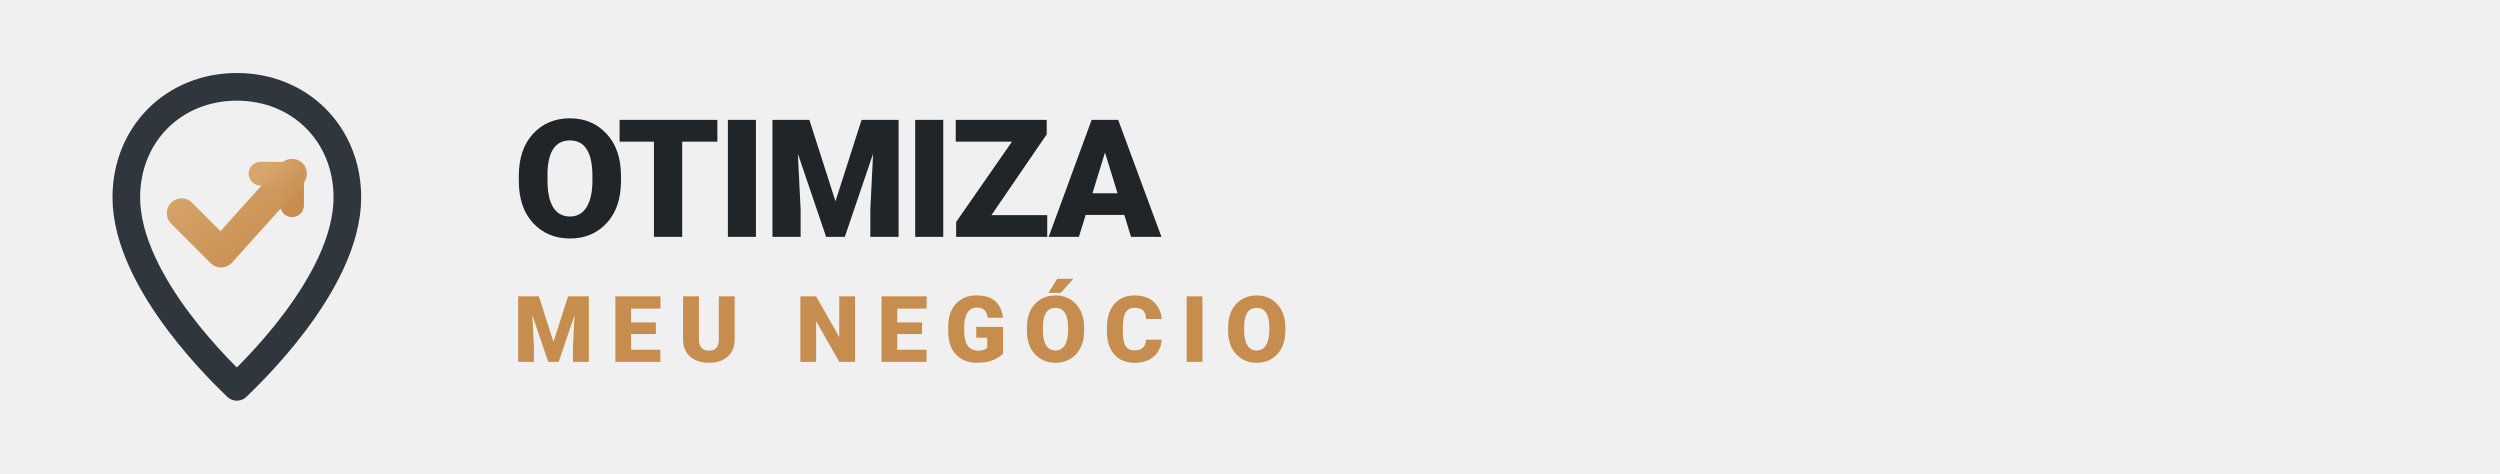
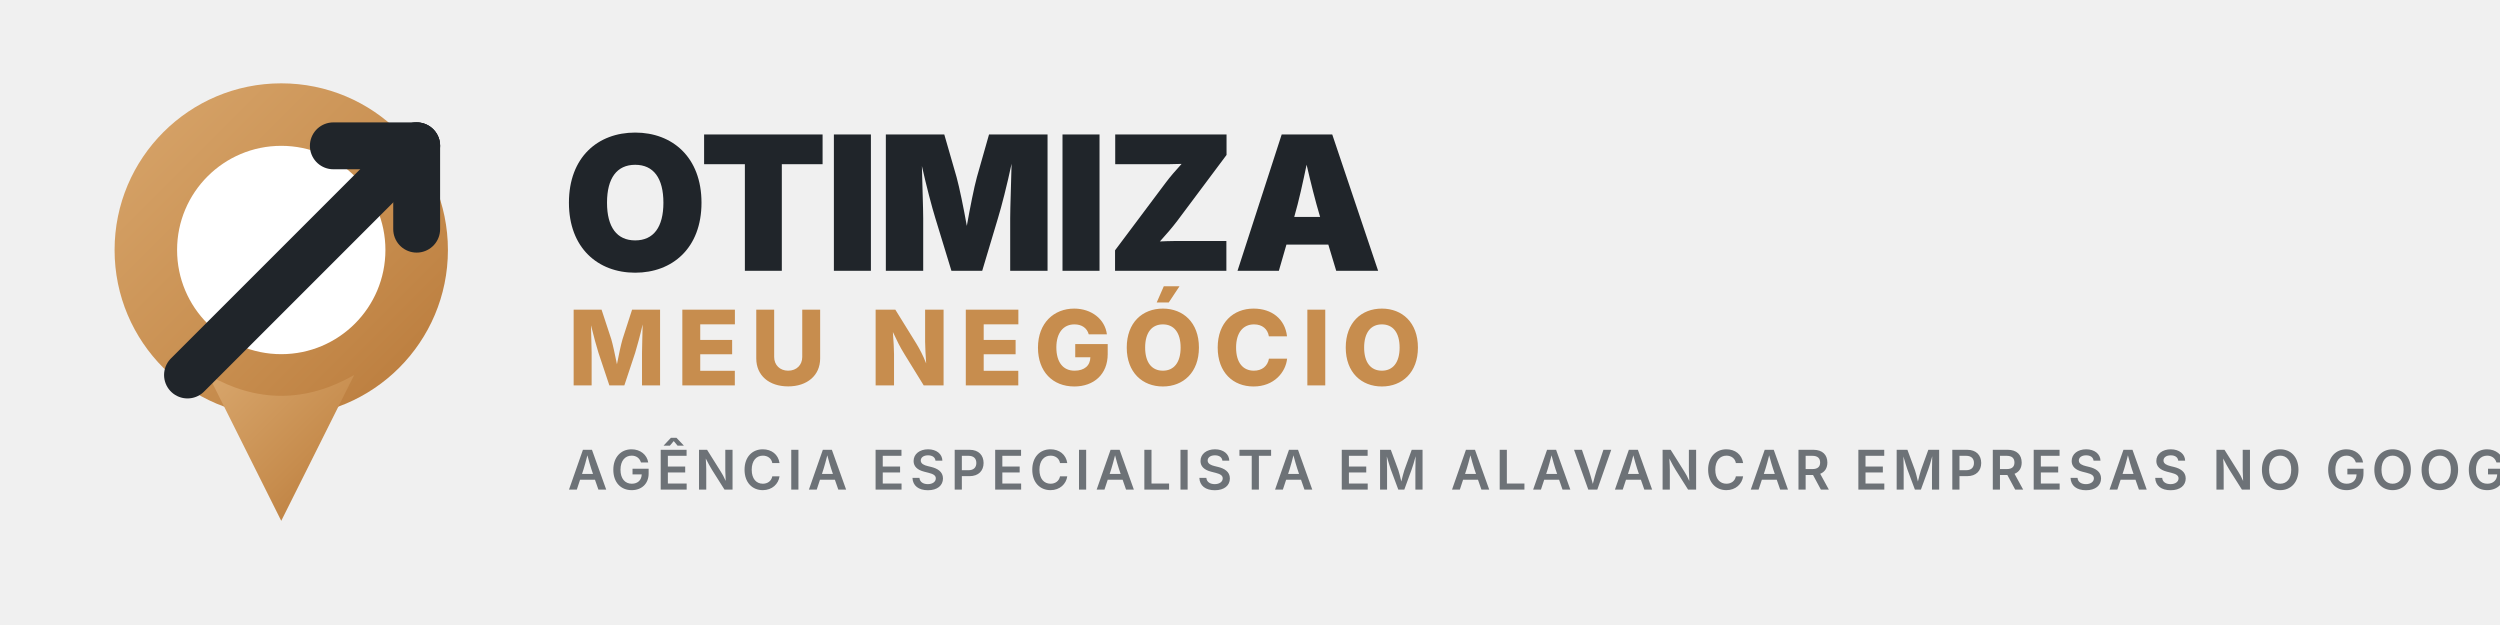
- <svg xmlns="http://www.w3.org/2000/svg" viewBox="0 0 380 72" fill="none">
+ <svg xmlns="http://www.w3.org/2000/svg" viewBox="0 0 480 120" fill="none">
  <defs>
-     <linearGradient id="otmGoldLogo" x1="0%" y1="0%" x2="100%" y2="100%">
+     <linearGradient id="pinGoldLight" x1="0%" y1="0%" x2="100%" y2="100%">
      <stop offset="0%" stop-color="#D8A66C" />
-       <stop offset="100%" stop-color="#C78D4E" />
+       <stop offset="60%" stop-color="#C78D4E" />
+       <stop offset="100%" stop-color="#B8793A" />
    </linearGradient>
  </defs>
-   <g transform="translate(6, 6) scale(0.6)">
-     <path d="M 50 12 C 34 12 22 24 22 40 C 22 62 48 86 50 88 C 52 86 78 62 78 40 C 78 24 66 12 50 12 Z" stroke="#30363D" stroke-width="7" stroke-linejoin="round" fill="none" />
-     <path d="M 36 44 L 46 54 L 64 34" stroke="url(#otmGoldLogo)" stroke-width="7.5" stroke-linecap="round" stroke-linejoin="round" fill="none" />
-     <path d="M 56 34 L 64 34 L 64 42" stroke="url(#otmGoldLogo)" stroke-width="6" stroke-linecap="round" stroke-linejoin="round" fill="none" />
-   </g>
-   <text x="78" y="36" font-family="-apple-system, BlinkMacSystemFont, 'Segoe UI', Roboto, sans-serif" font-weight="900" font-size="25" fill="#20252A" letter-spacing="-0.5">
-     OTIMIZA
-   </text>
-   <text x="78" y="55" font-family="-apple-system, BlinkMacSystemFont, 'Segoe UI', Roboto, sans-serif" font-weight="800" font-size="14" fill="#C78D4E" letter-spacing="2.5">
-     MEU NEGÓCIO
-   </text>
+   <ellipse cx="54" cy="48" rx="32" ry="32" fill="url(#pinGoldLight)" />
+   <ellipse cx="54" cy="48" rx="20" ry="20" fill="white" />
+   <path d="M 40 72 L 54 100 L 68 72 Q 54 80 40 72 Z" fill="url(#pinGoldLight)" />
+   <path d="M 36 72 L 80 28" stroke="#20252A" stroke-width="9" stroke-linecap="round" stroke-linejoin="round" />
+   <path d="M 64 28 L 80 28" stroke="#20252A" stroke-width="9" stroke-linecap="round" stroke-linejoin="round" />
+   <path d="M 80 28 L 80 44" stroke="#20252A" stroke-width="9" stroke-linecap="round" stroke-linejoin="round" />
+   <text x="108" y="52" font-family="system-ui, -apple-system, sans-serif" font-size="36" font-weight="900" fill="#20252A" letter-spacing="-0.5">OTIMIZA</text>
+   <text x="109" y="74" font-family="system-ui, -apple-system, sans-serif" font-size="20" font-weight="800" fill="#C78D4E" letter-spacing="2">MEU NEGÓCIO</text>
+   <text x="109" y="94" font-family="system-ui, -apple-system, sans-serif" font-size="10.5" font-weight="600" fill="#6D7277" letter-spacing="1">AGÊNCIA ESPECIALISTA EM ALAVANCAR EMPRESAS NO GOOGLE</text>
</svg>
